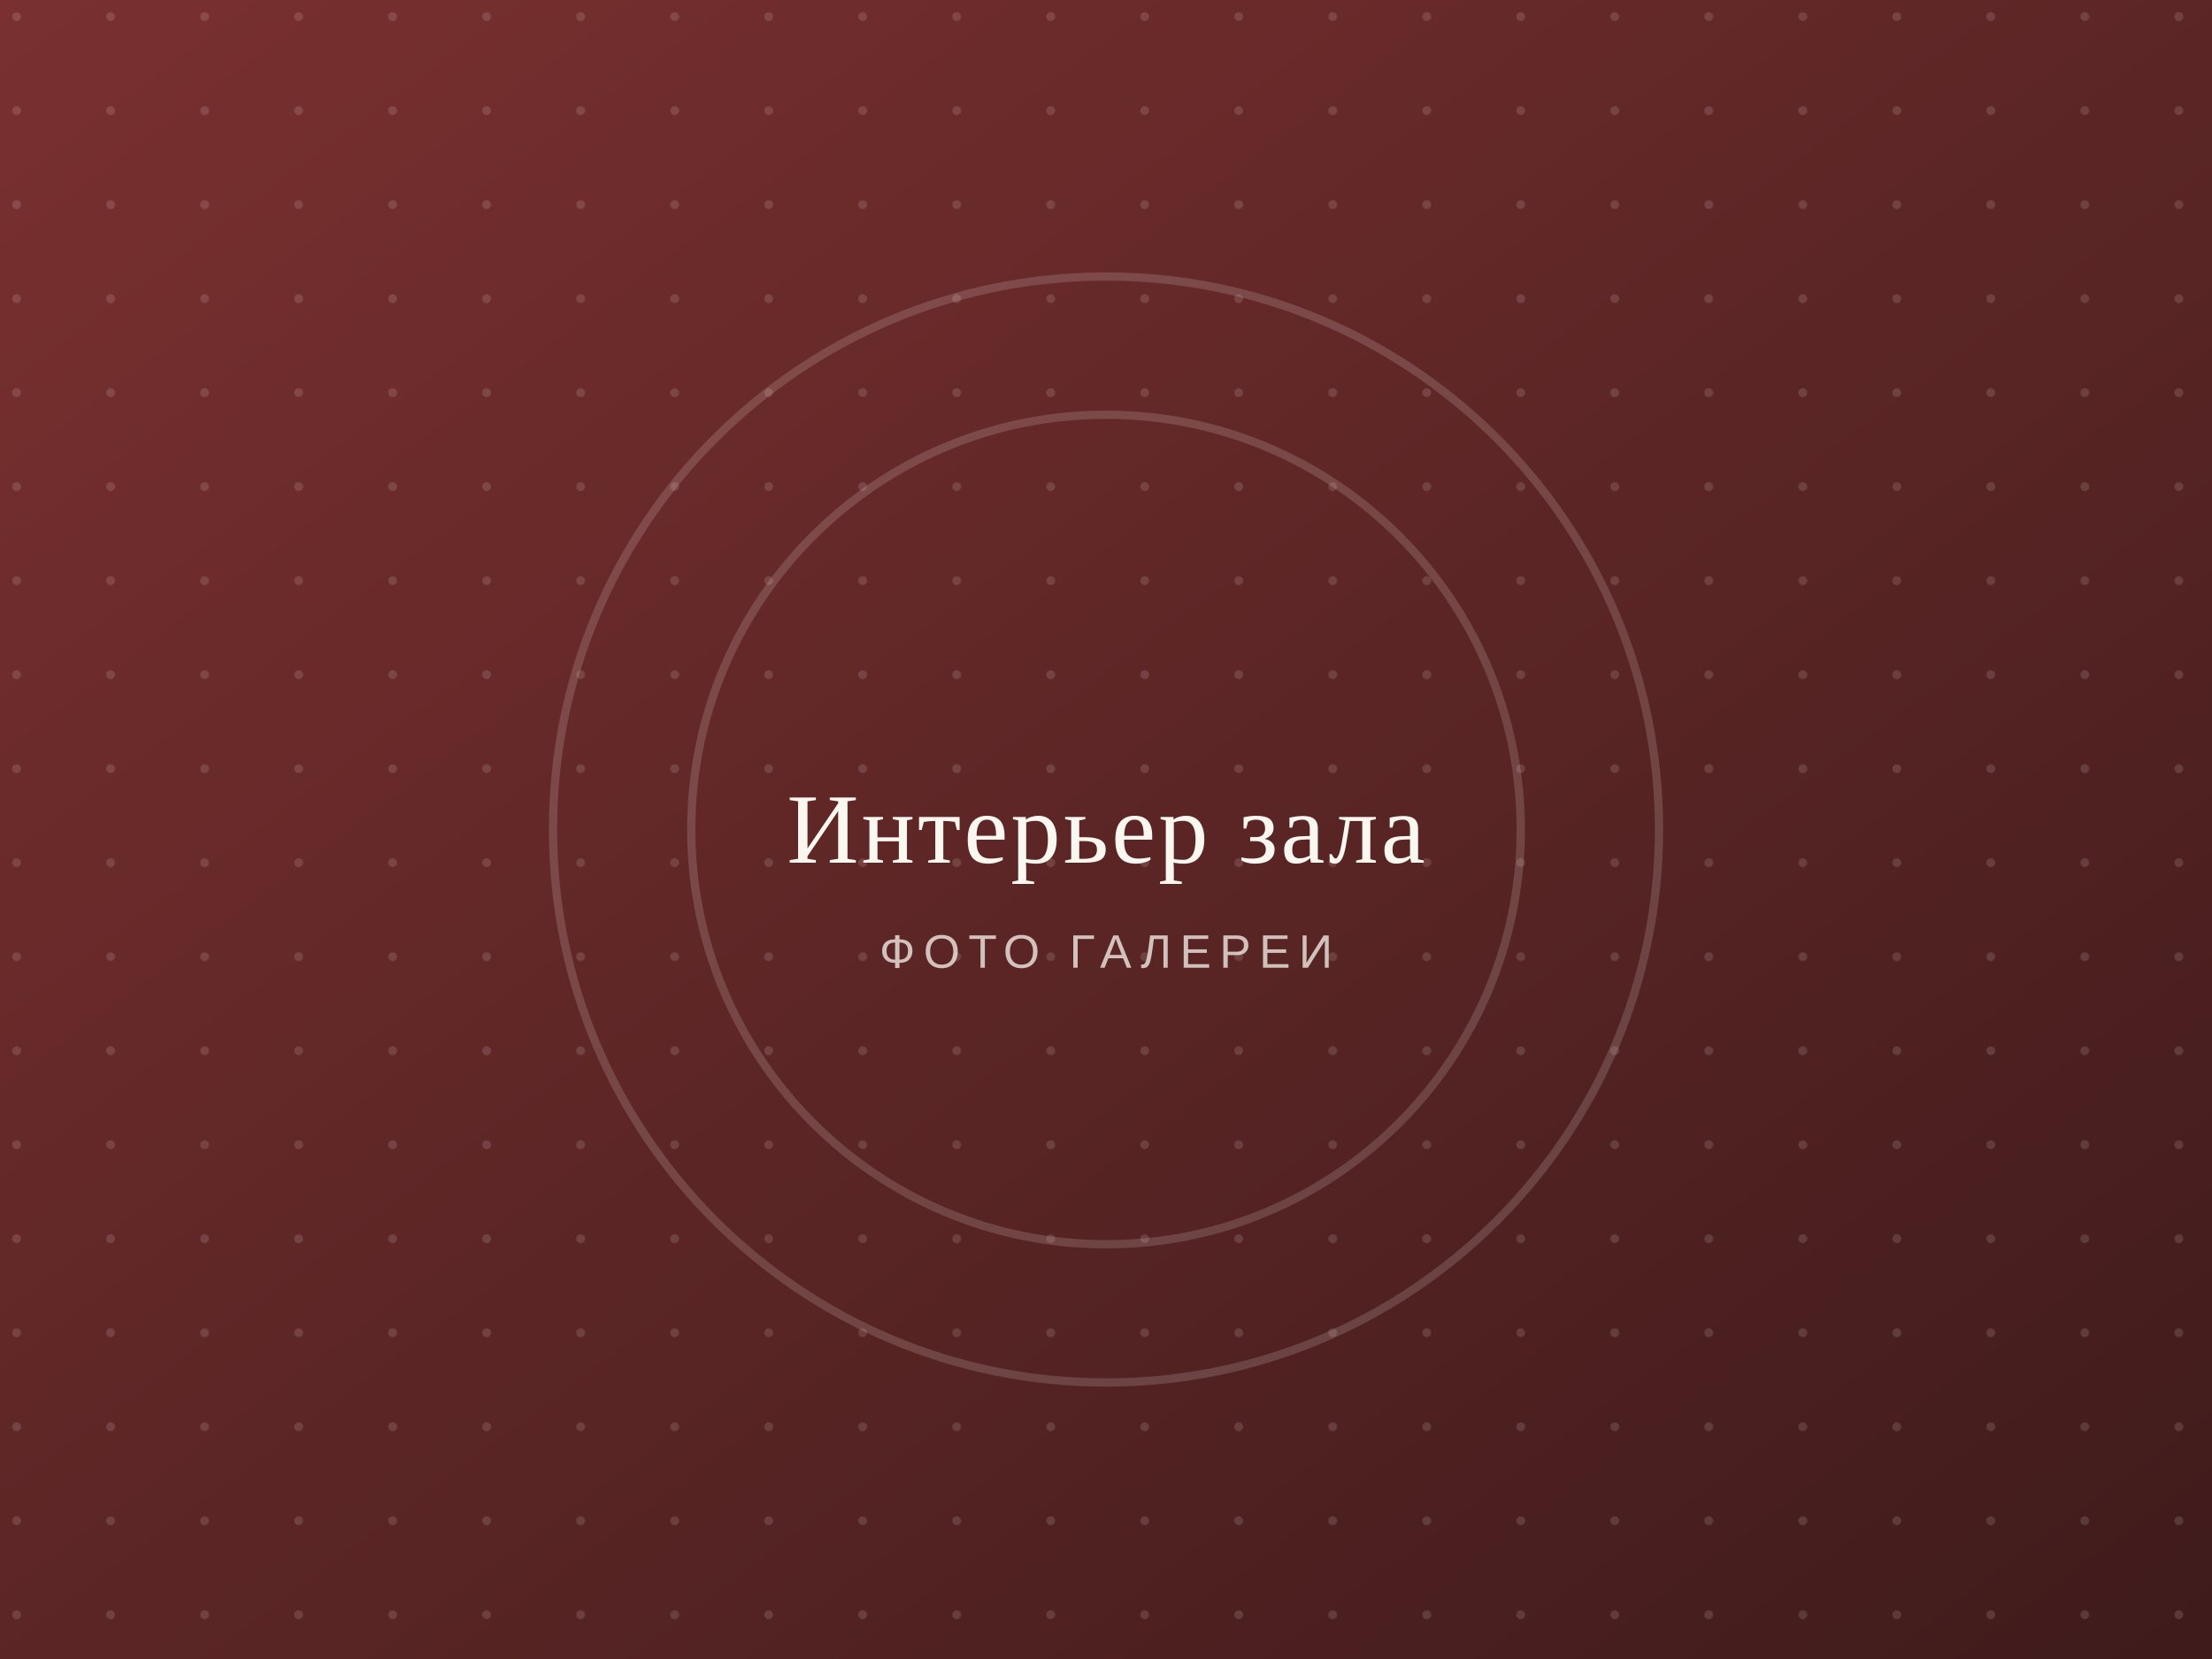
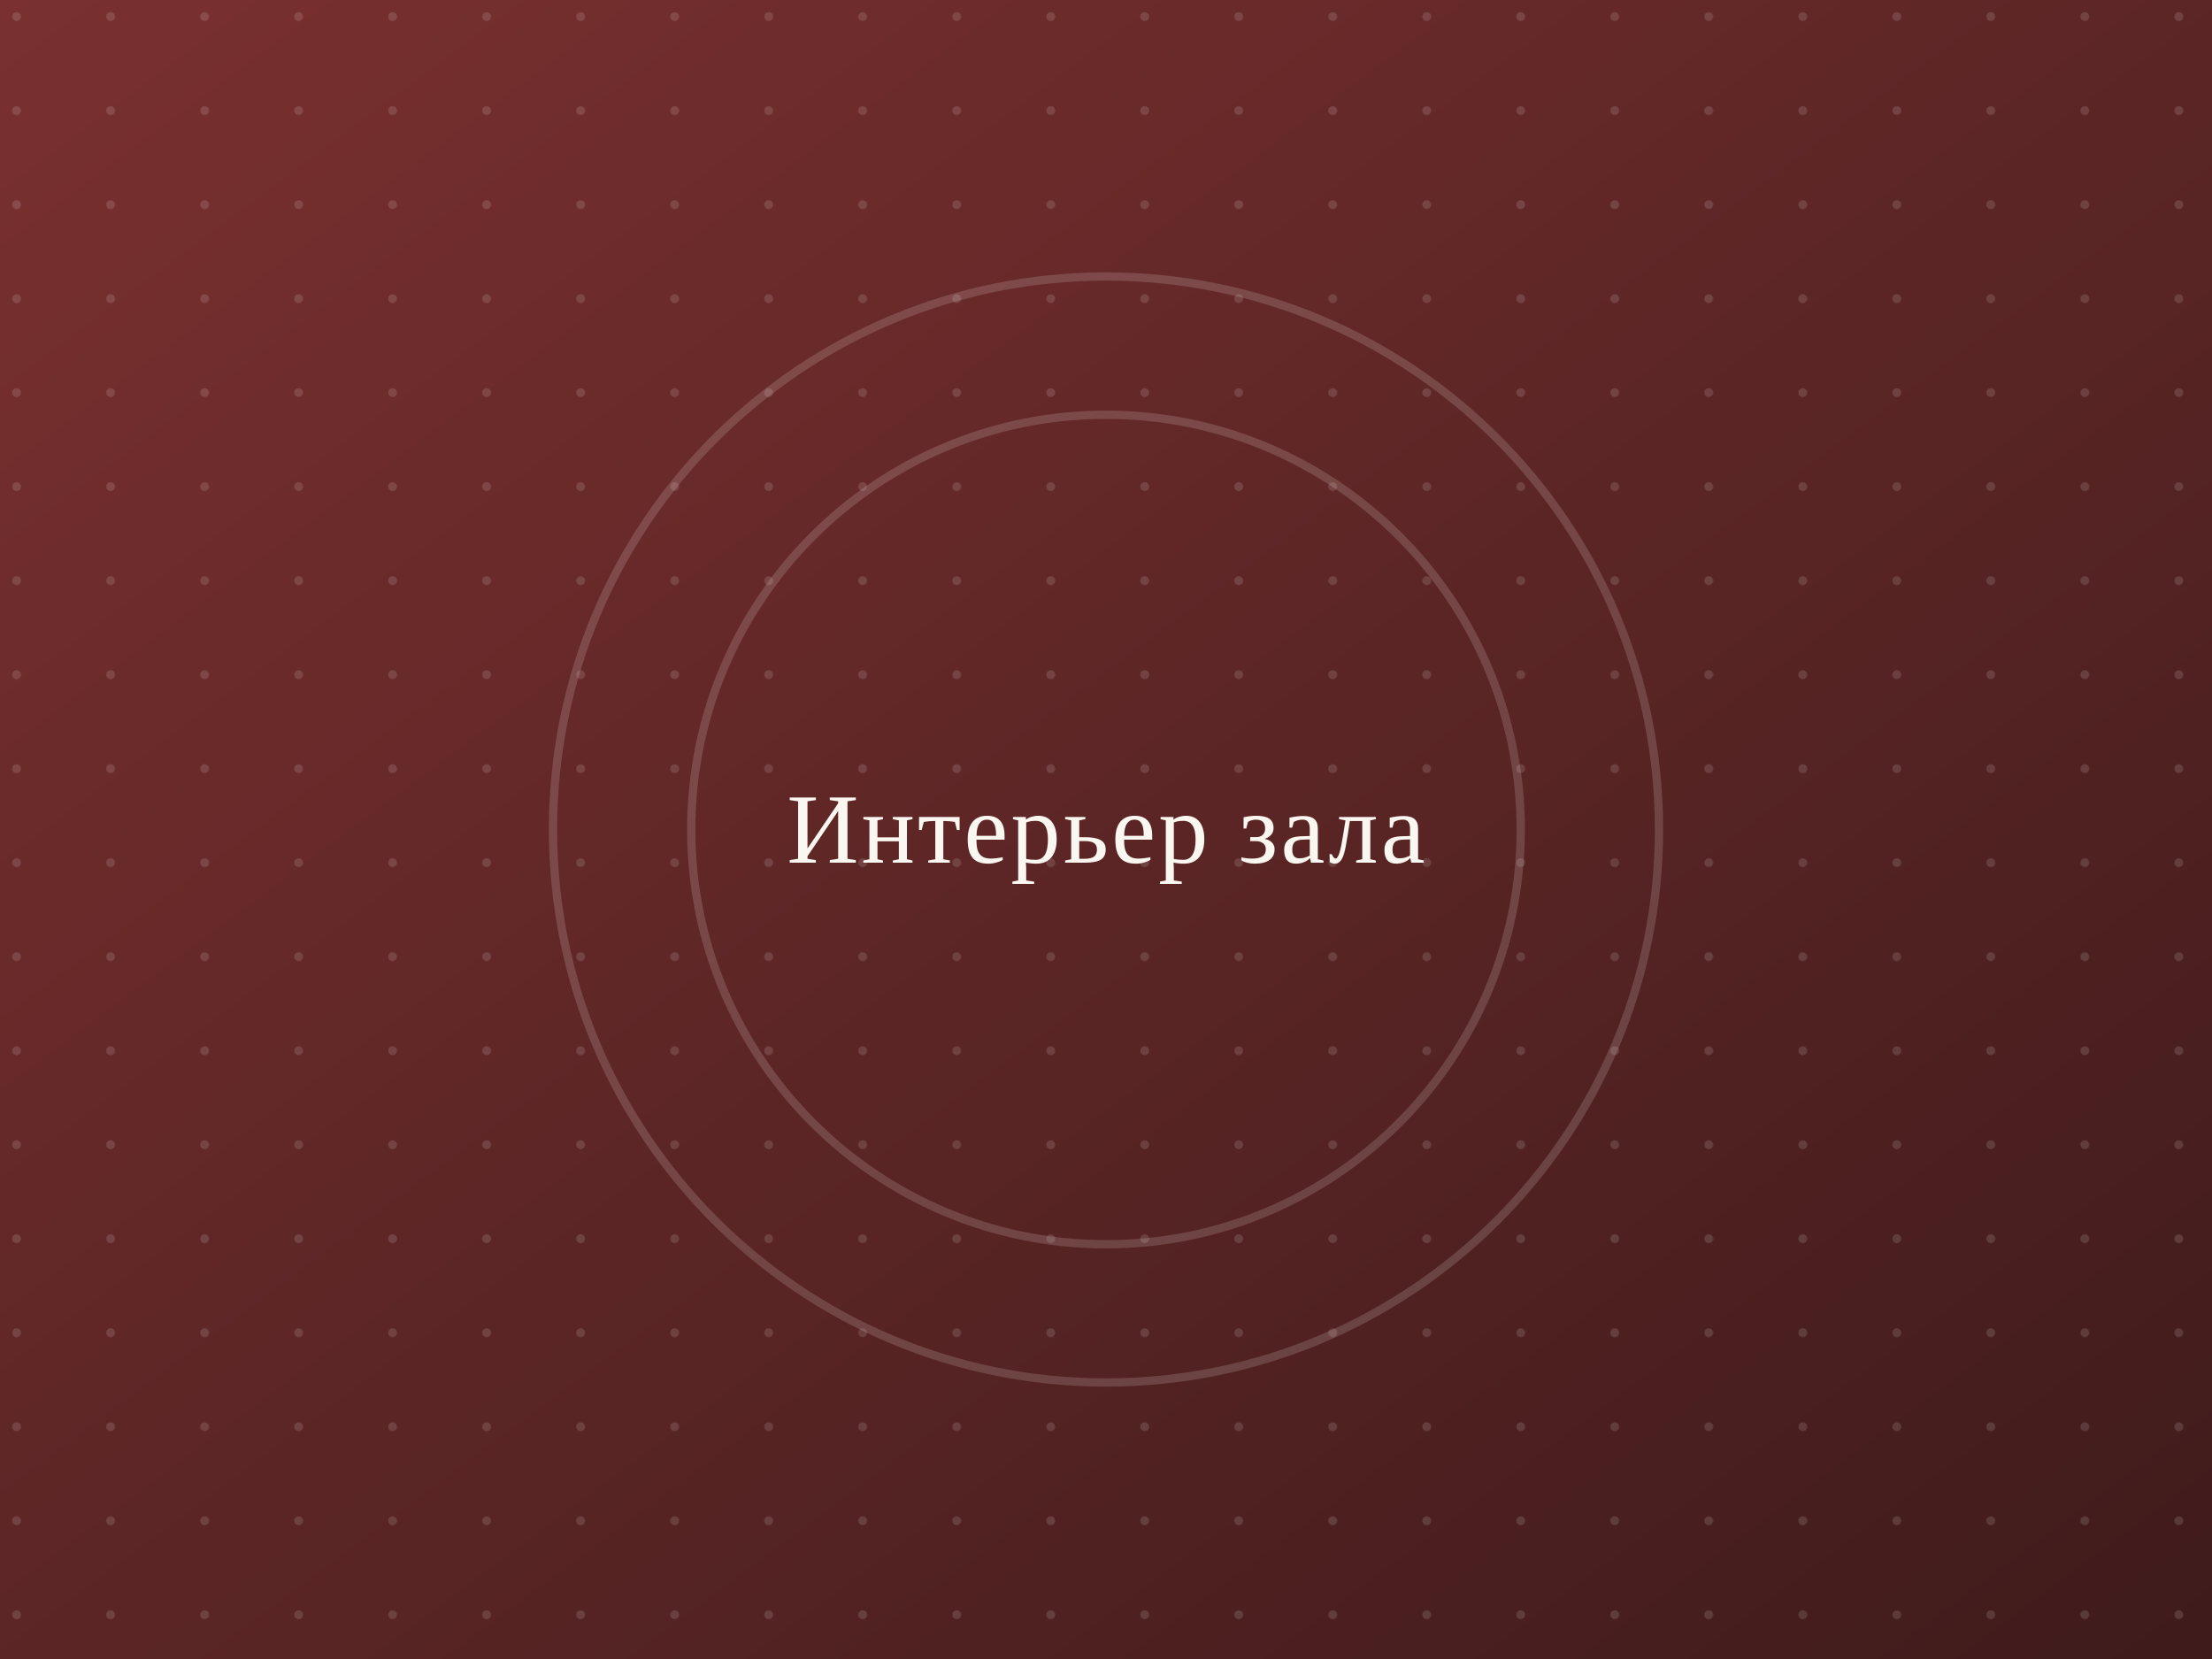
<svg xmlns="http://www.w3.org/2000/svg" viewBox="0 0 800 600" width="800" height="600" role="img" aria-label="Интерьер зала">
  <defs>
    <linearGradient id="bg" x1="0" y1="0" x2="1" y2="1">
      <stop offset="0" stop-color="#7A3030" />
      <stop offset="1" stop-color="#3F1B1B" />
    </linearGradient>
    <pattern id="dots" width="34" height="34" patternUnits="userSpaceOnUse">
      <circle cx="6" cy="6" r="1.6" fill="#ffffff" opacity=".13" />
    </pattern>
  </defs>
  <rect width="800" height="600" fill="url(#bg)" />
  <rect width="800" height="600" fill="url(#dots)" />
  <g opacity=".16" fill="none" stroke="#FAF6F0" stroke-width="3">
    <circle cx="400" cy="300" r="150" />
    <circle cx="400" cy="300" r="200" />
  </g>
  <g font-family="Georgia, 'Times New Roman', serif" text-anchor="middle" fill="#FAF6F0">
    <text x="400" y="312" font-size="36" letter-spacing="1">Интерьер зала</text>
-     <text x="400" y="350" font-size="17" opacity=".75" font-family="Arial, Helvetica, sans-serif" letter-spacing="3">ФОТО ГАЛЕРЕИ</text>
  </g>
</svg>
